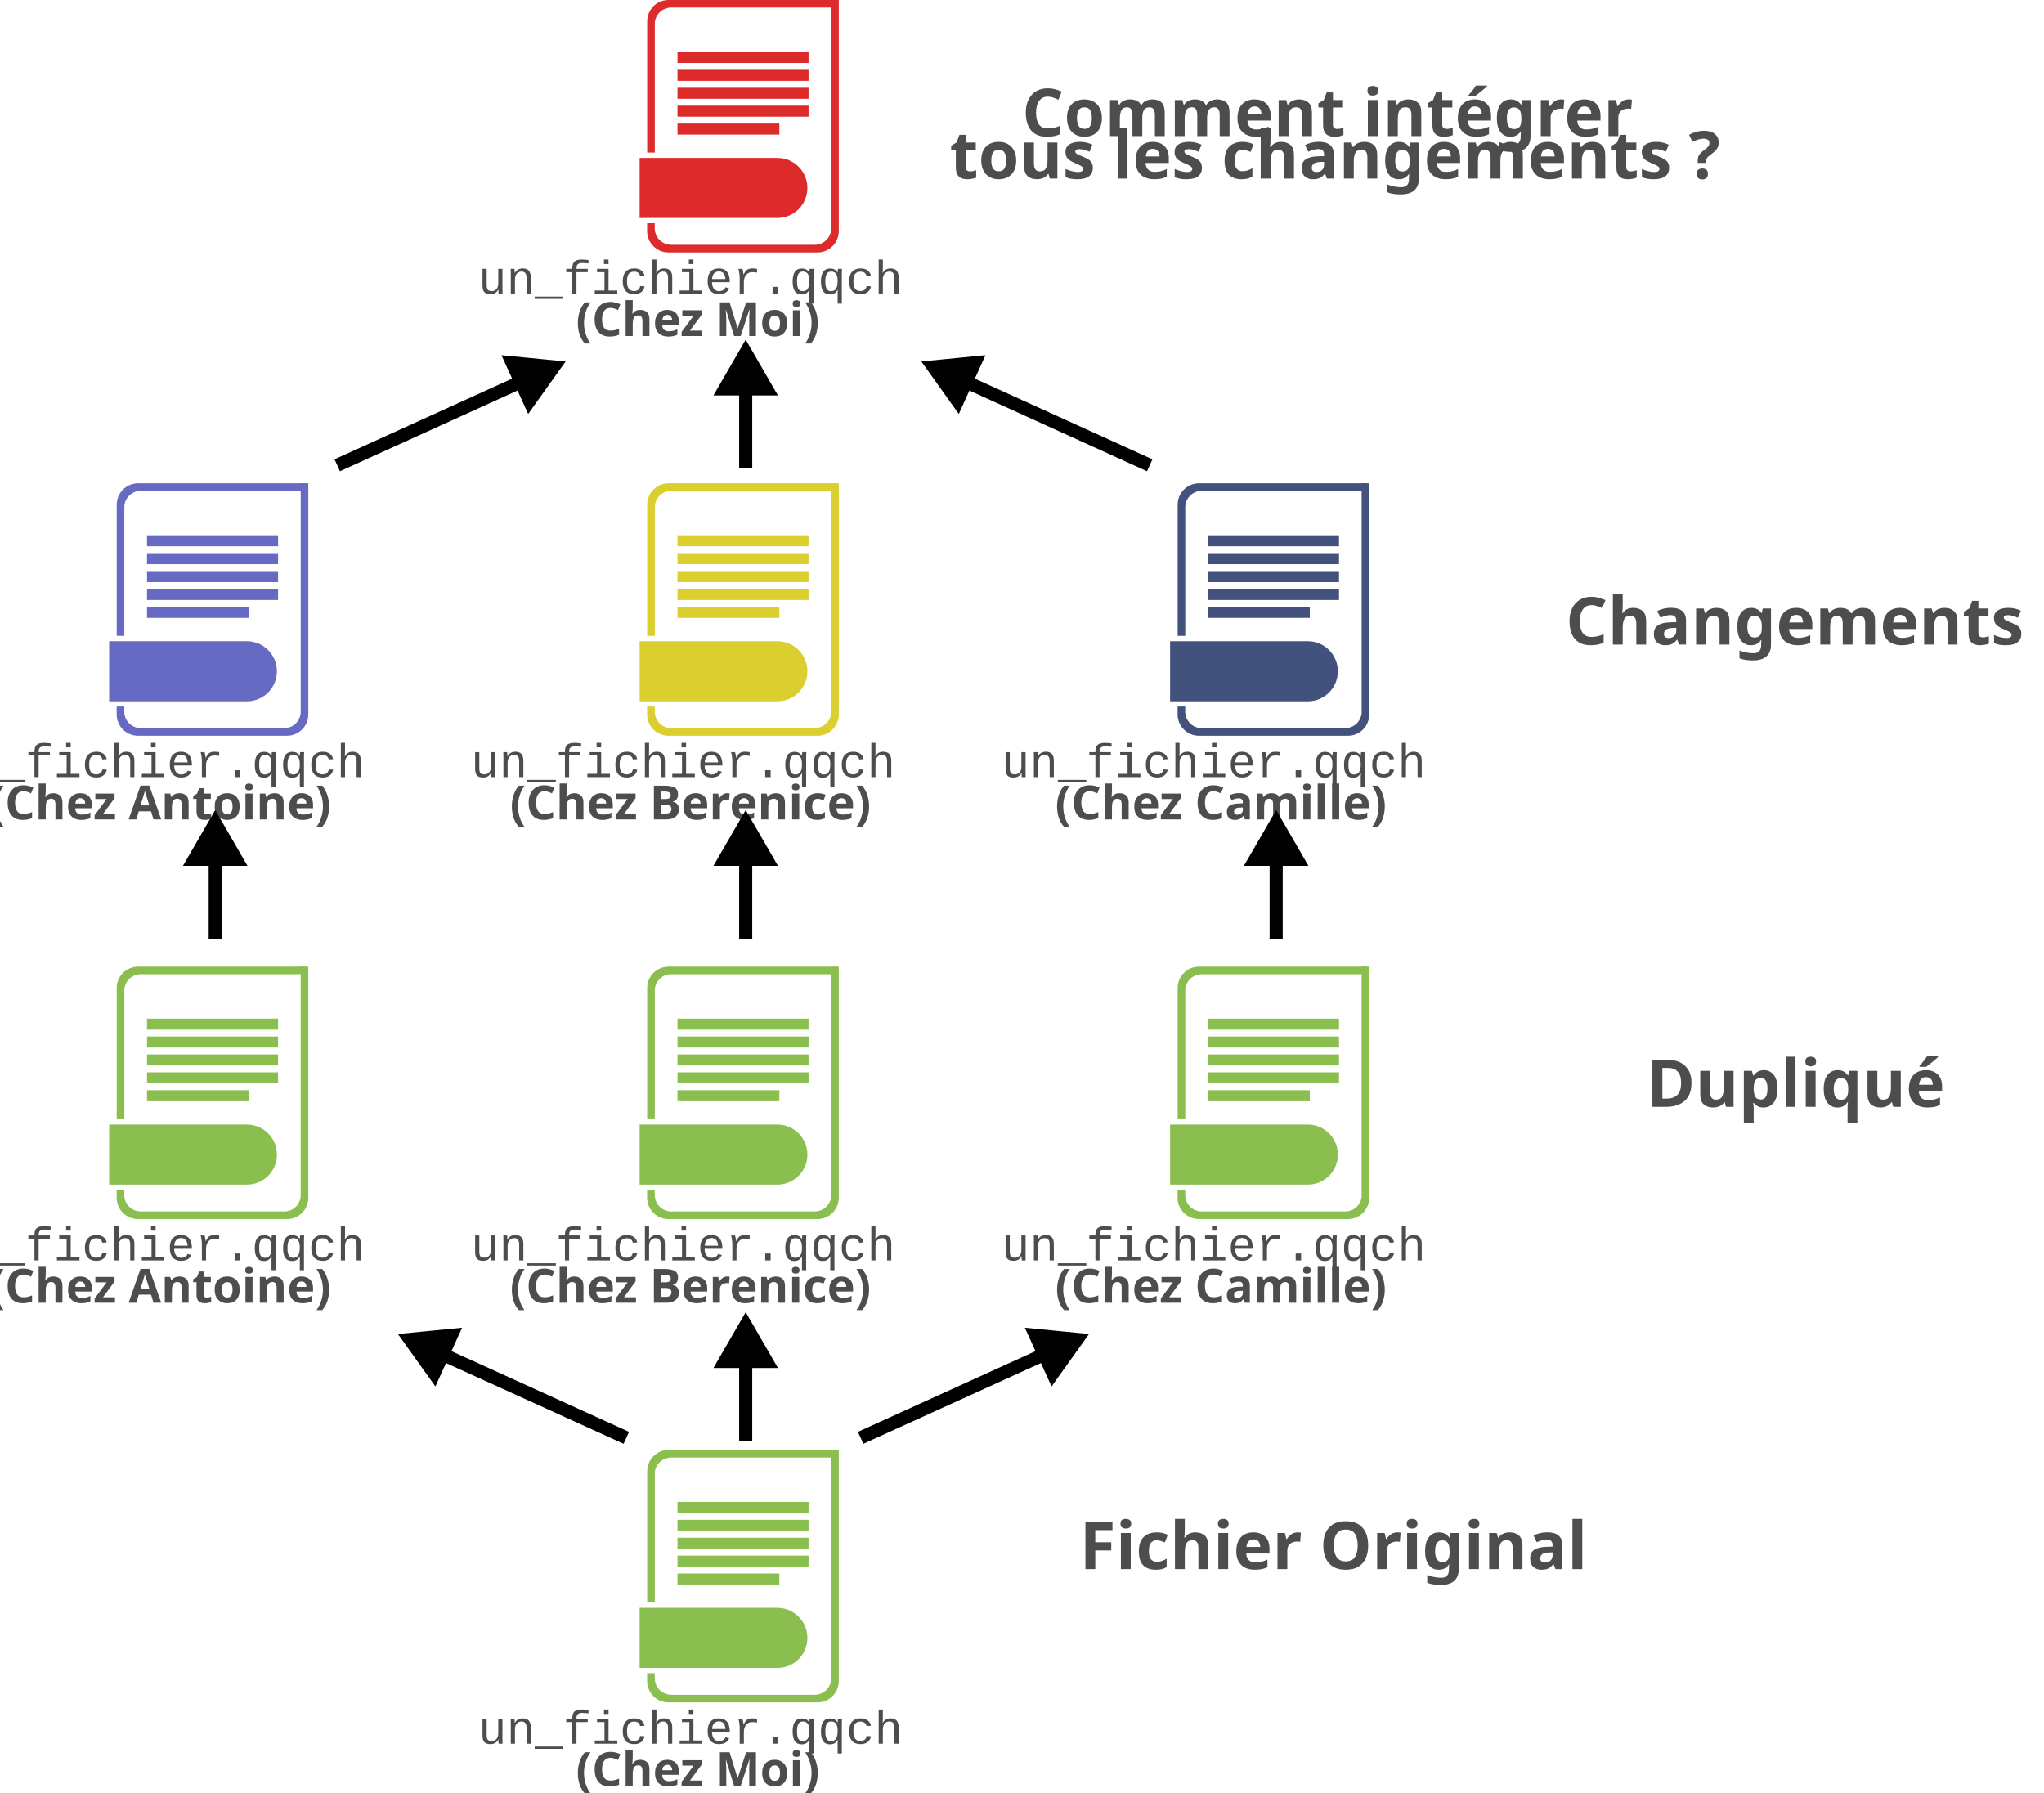
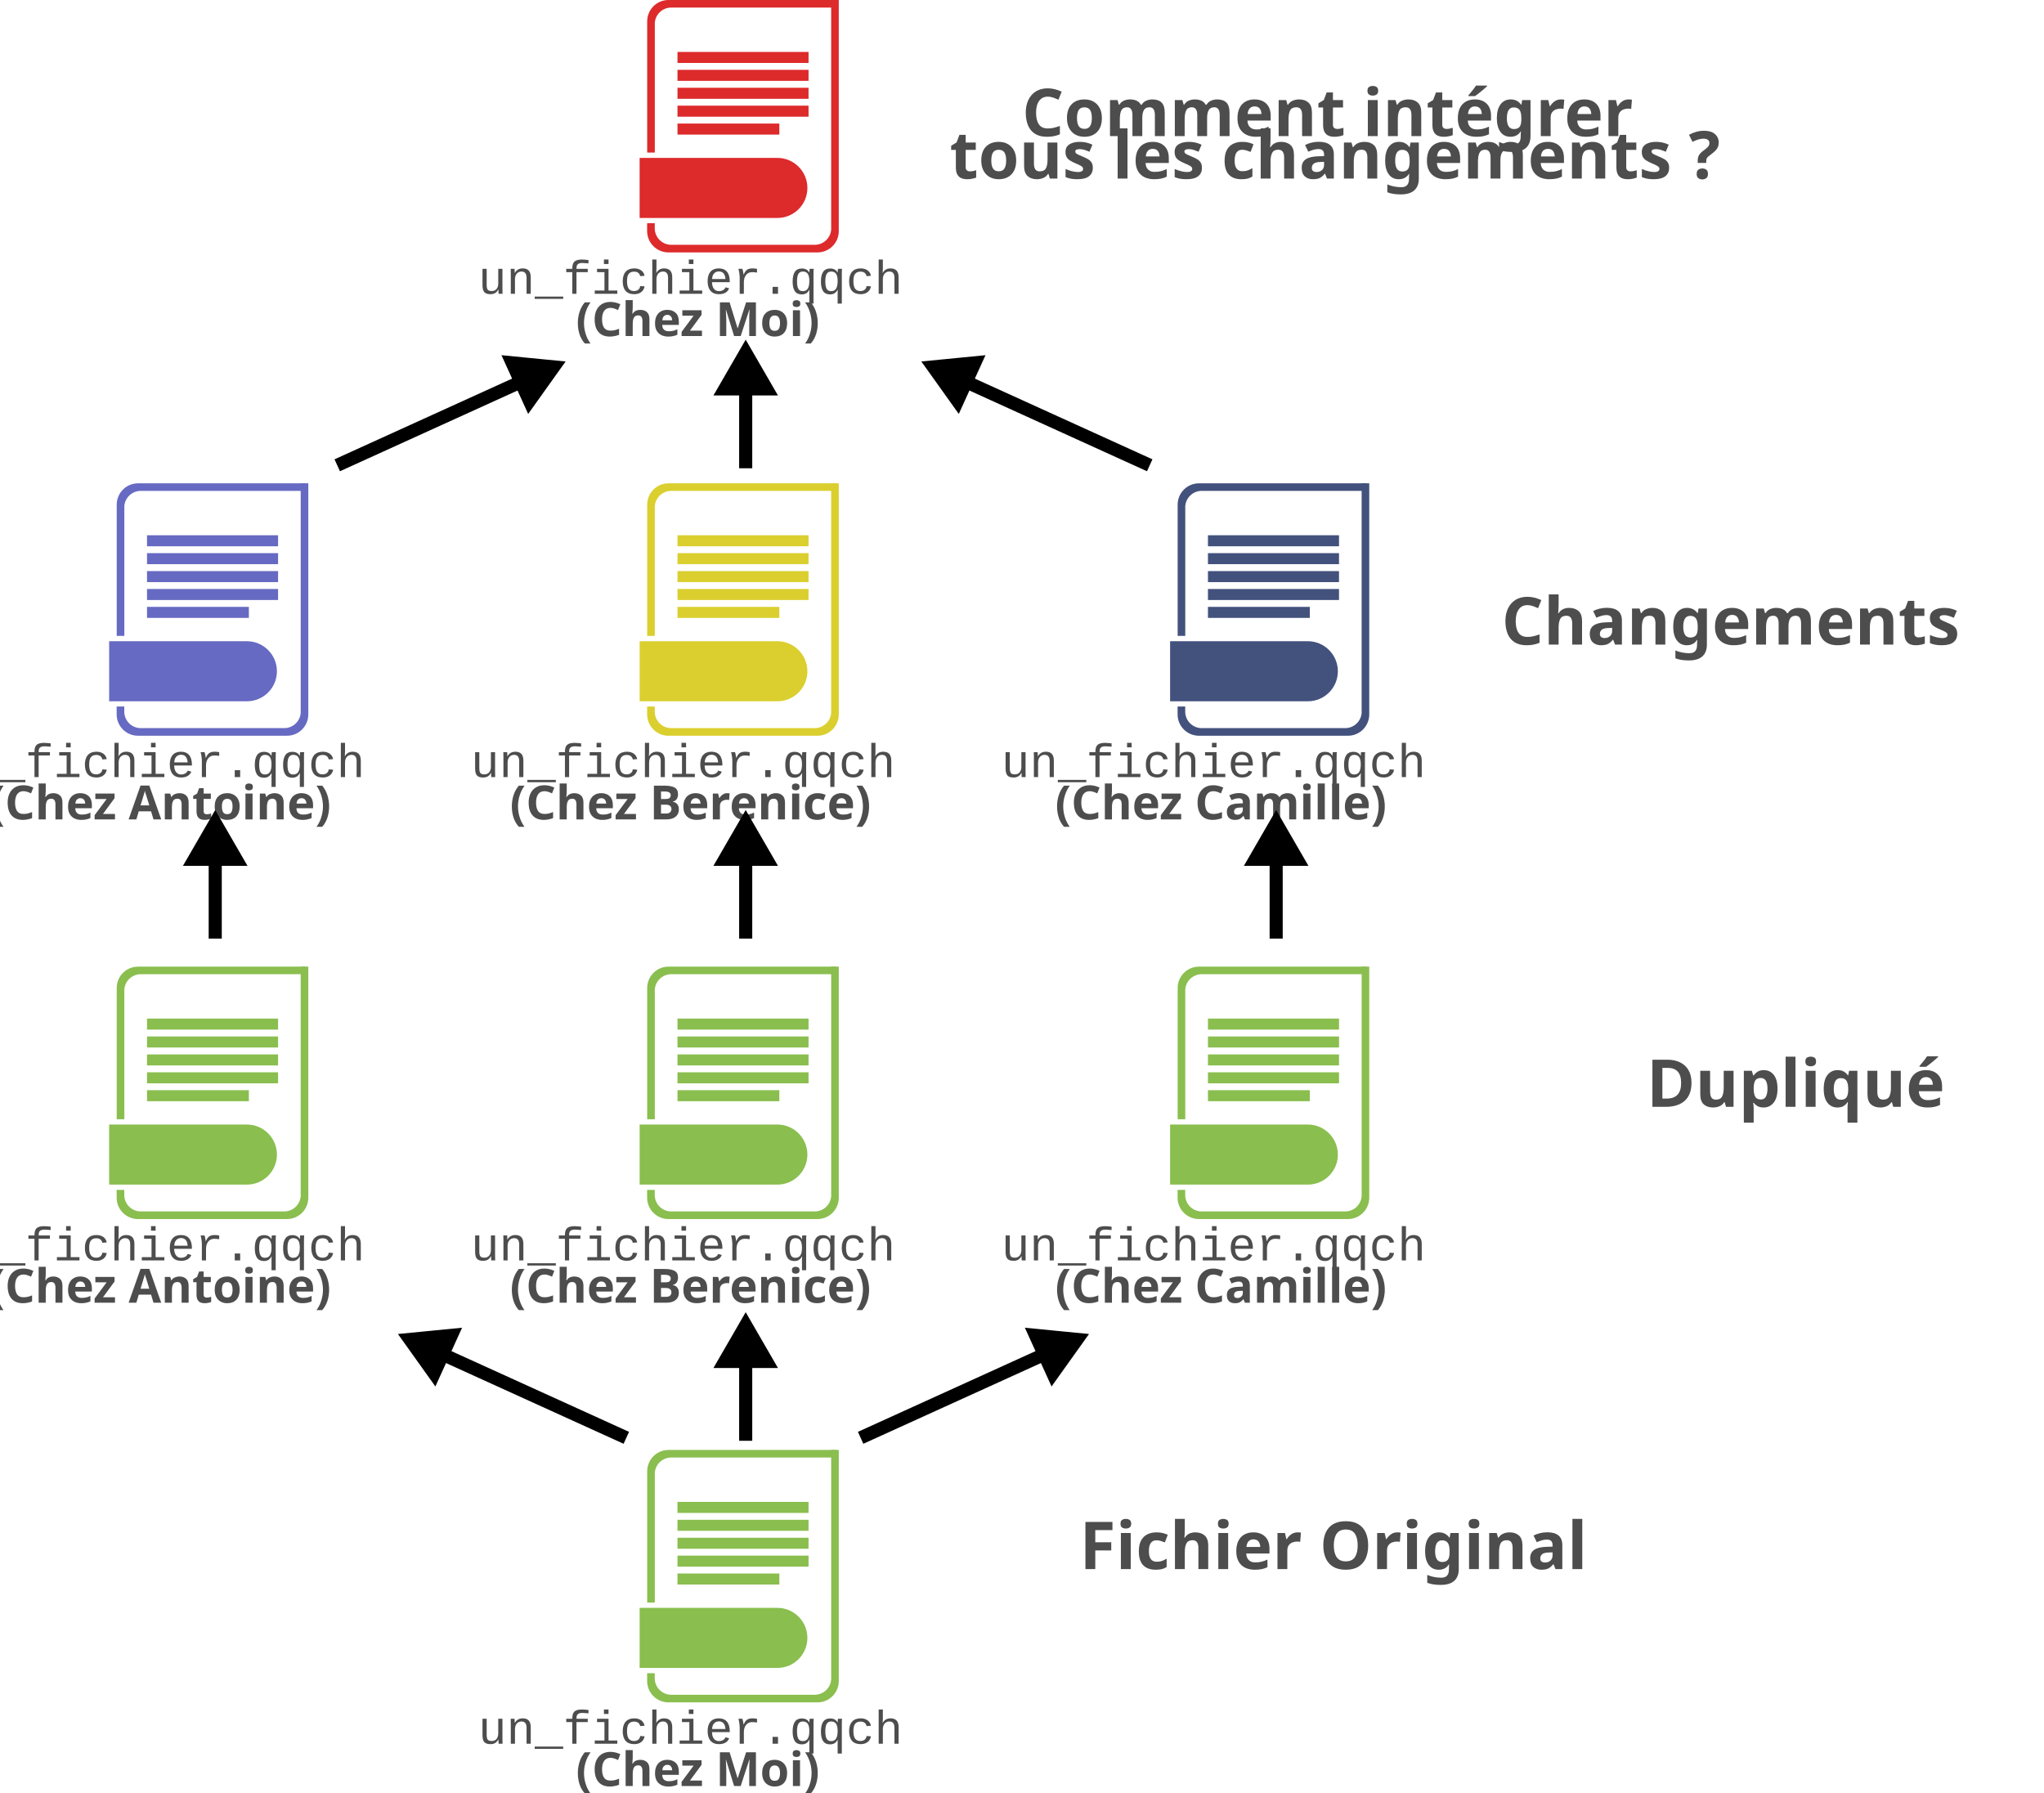
<svg xmlns="http://www.w3.org/2000/svg" width="233.995mm" height="205.213mm" viewBox="0 0 233.995 205.213" version="1.1" id="svg4846">
  <defs id="defs4840">
    <marker orient="auto" refY="0" refX="0" id="marker10873" style="overflow:visible">
      <path id="path10871" d="M 5.77,0 -2.88,5 V -5 Z" style="fill:#000000;fill-opacity:1;fill-rule:evenodd;stroke:#000000;stroke-width:1pt;stroke-opacity:1" transform="scale(0.4)" />
    </marker>
    <marker style="overflow:visible" id="marker10507" refX="0" refY="0" orient="auto">
      <path transform="scale(0.4)" style="fill:#000000;fill-opacity:1;fill-rule:evenodd;stroke:#000000;stroke-width:1pt;stroke-opacity:1" d="M 5.77,0 -2.88,5 V -5 Z" id="path10505" />
    </marker>
    <marker orient="auto" refY="0" refX="0" id="marker10117" style="overflow:visible">
      <path id="path10115" d="M 5.77,0 -2.88,5 V -5 Z" style="fill:#000000;fill-opacity:1;fill-rule:evenodd;stroke:#000000;stroke-width:1pt;stroke-opacity:1" transform="scale(0.4)" />
    </marker>
    <marker style="overflow:visible" id="marker9907" refX="0" refY="0" orient="auto">
      <path transform="scale(0.4)" style="fill:#000000;fill-opacity:1;fill-rule:evenodd;stroke:#000000;stroke-width:1pt;stroke-opacity:1" d="M 5.77,0 -2.88,5 V -5 Z" id="path9905" />
    </marker>
    <marker orient="auto" refY="0" refX="0" id="marker9723" style="overflow:visible">
      <path id="path9721" d="M 5.77,0 -2.88,5 V -5 Z" style="fill:#000000;fill-opacity:1;fill-rule:evenodd;stroke:#000000;stroke-width:1pt;stroke-opacity:1" transform="scale(0.4)" />
    </marker>
    <marker style="overflow:visible" id="marker9155" refX="0" refY="0" orient="auto">
      <path transform="scale(0.4)" style="fill:#000000;fill-opacity:1;fill-rule:evenodd;stroke:#000000;stroke-width:1pt;stroke-opacity:1" d="M 5.77,0 -2.88,5 V -5 Z" id="path9153" />
    </marker>
    <marker orient="auto" refY="0" refX="0" id="marker8797" style="overflow:visible">
      <path id="path8795" d="M 5.77,0 -2.88,5 V -5 Z" style="fill:#000000;fill-opacity:1;fill-rule:evenodd;stroke:#000000;stroke-width:1pt;stroke-opacity:1" transform="scale(0.4)" />
    </marker>
    <marker style="overflow:visible" id="marker7483" refX="0" refY="0" orient="auto">
      <path transform="scale(0.4)" style="fill:#000000;fill-opacity:1;fill-rule:evenodd;stroke:#000000;stroke-width:1pt;stroke-opacity:1" d="M 5.77,0 -2.88,5 V -5 Z" id="path7481" />
    </marker>
    <marker orient="auto" refY="0" refX="0" id="TriangleOutM" style="overflow:visible">
      <path id="path6460" d="M 5.77,0 -2.88,5 V -5 Z" style="fill:#000000;fill-opacity:1;fill-rule:evenodd;stroke:#000000;stroke-width:1pt;stroke-opacity:1" transform="scale(0.4)" />
    </marker>
    <marker orient="auto" refY="0" refX="0" id="marker7283" style="overflow:visible">
      <path id="path7281" style="fill:#000000;fill-opacity:1;fill-rule:evenodd;stroke:#000000;stroke-width:0.625;stroke-linejoin:round;stroke-opacity:1" d="M 8.719,4.034 -2.207,0.016 8.719,-4.002 c -1.745,2.372 -1.735,5.617 -6e-7,8.035 z" transform="matrix(-1.1,0,0,-1.1,-1.1,0)" />
    </marker>
    <marker orient="auto" refY="0" refX="0" id="TriangleOutL" style="overflow:visible">
      <path id="path6457" d="M 5.77,0 -2.88,5 V -5 Z" style="fill:#000000;fill-opacity:1;fill-rule:evenodd;stroke:#000000;stroke-width:1pt;stroke-opacity:1" transform="scale(0.8)" />
    </marker>
    <marker orient="auto" refY="0" refX="0" id="TriangleOutS" style="overflow:visible">
      <path id="path6463" d="M 5.77,0 -2.88,5 V -5 Z" style="fill:#000000;fill-opacity:1;fill-rule:evenodd;stroke:#000000;stroke-width:1pt;stroke-opacity:1" transform="scale(0.2)" />
    </marker>
    <marker orient="auto" refY="0" refX="0" id="Arrow2Lend" style="overflow:visible">
      <path id="path6336" style="fill:#000000;fill-opacity:1;fill-rule:evenodd;stroke:#000000;stroke-width:0.625;stroke-linejoin:round;stroke-opacity:1" d="M 8.719,4.034 -2.207,0.016 8.719,-4.002 c -1.745,2.372 -1.735,5.617 -6e-7,8.035 z" transform="matrix(-1.1,0,0,-1.1,-1.1,0)" />
    </marker>
    <marker orient="auto" refY="0" refX="0" id="Arrow1Lstart" style="overflow:visible">
      <path id="path6315" d="M 0,0 5,-5 -12.5,0 5,5 Z" style="fill:#000000;fill-opacity:1;fill-rule:evenodd;stroke:#000000;stroke-width:1pt;stroke-opacity:1" transform="matrix(0.8,0,0,0.8,10,0)" />
    </marker>
  </defs>
  <g id="layer1" transform="translate(-22.54602,-89.30901)">
    <g id="XMLID_1574_" transform="matrix(0.07601957,0,0,0.07601957,39.59417,244.8319)" style="stroke-width:3.48">
      <g id="g5836" transform="translate(0,85.20987)" style="stroke-width:3.48">
        <g style="stroke-width:4.005" transform="matrix(0.8690543,0,0,0.8690543,691.4261,-7.15075)" id="g5677">
          <rect y="158.6" x="120.3" width="227.1" id="XMLID_713_" height="19.1" style="fill:#8abe4f;stroke-width:4.005" />
          <rect y="189.6" x="120.3" width="227.1" id="XMLID_712_" height="19.1" style="fill:#8abe4f;stroke-width:4.005" />
          <rect y="220.7" x="120.3" width="227.1" id="XMLID_711_" height="19.1" style="fill:#8abe4f;stroke-width:4.005" />
          <rect y="251.7" x="120.3" width="227.1" id="XMLID_710_" height="19.1" style="fill:#8abe4f;stroke-width:4.005" />
          <rect y="282.7" x="120.3" width="176.5" id="XMLID_709_" height="19.1" style="fill:#8abe4f;stroke-width:4.005" />
          <path id="XMLID_705_" d="m 386.7,464.2 c 0,15.8 -12.8,28.6 -28.6,28.6 H 109.5 C 93.7,492.8 80.9,480 80.9,464.2 v -8.8 H 67.7 V 469 c 0,20.5 16.6,37 37,37 h 258.1 c 20.5,0 37,-16.6 37,-37 V 68.61 H 386.6 V 464.2 Z" style="fill:#8abe4f;stroke-width:4.005" />
          <path id="XMLID_704_" d="m 80.9,110.3 c 0,-15.8 12.8,-28.6 28.6,-28.6 h 282.433 c -1.4,-4.4 -0.3,-9.3 3,-12.7 l 0.4,-0.4 H 104.8 c -20.5,0 -37,16.6 -37,37 V 333 H 81 V 110.3 Z" style="fill:#8abe4f;stroke-width:4.005" />
          <path style="fill:#8abe4f;stroke-width:4.005" id="XMLID_1576_" d="m 345.4,394.3 v 0 c 0,-28.7 -23.3,-52.1 -52.1,-52.1 H 54.7 v 104.1 h 238.7 c 28.7,0 52,-23.3 52,-52 z" />
          <path id="XMLID_699_" d="M 198.7,371.1 H 185 v 22.3 h 13.7 c 3.9,0 6.8,-1 8.8,-3.1 2,-2.1 3,-4.7 3,-7.9 0,-3.2 -1,-5.9 -3,-8 -2,-2.2 -4.9,-3.3 -8.8,-3.3 z" style="fill:#8abe4f;stroke-width:4.005" />
        </g>
        <g transform="matrix(10.06416,0,0,10.06416,-137.4867,-2253.483)" id="text4517" style="font-style:normal;font-variant:normal;font-weight:normal;font-stretch:normal;font-size:4.233px;line-height:4.233px;font-family:Calibri;-inkscape-font-specification:Calibri;letter-spacing:0px;word-spacing:0px;fill:#4d4d4d;fill-opacity:1;stroke:none;stroke-width:0.346px;stroke-linecap:butt;stroke-linejoin:miter;stroke-opacity:1" aria-label="mon_fichier.qqch ">
          <text id="text5681" y="274.144" x="102.976" style="font-style:normal;font-variant:normal;font-weight:normal;font-stretch:normal;font-size:4.233px;line-height:4.233px;font-family:Caladea;-inkscape-font-specification:Caladea;letter-spacing:0px;word-spacing:0px;fill:#4d4d4d;fill-opacity:1;stroke:none;stroke-width:0.346px;stroke-linecap:butt;stroke-linejoin:miter;stroke-opacity:1" xml:space="preserve">
            <tspan style="fill:#4d4d4d;stroke-width:0.346px" y="277.437" x="102.976" id="tspan5679" />
          </text>
          <text id="text5685" y="273.082" x="101.845" style="font-style:normal;font-variant:normal;font-weight:normal;font-stretch:normal;font-size:4.233px;line-height:4.233px;font-family:Caladea;-inkscape-font-specification:Caladea;text-align:center;letter-spacing:0px;word-spacing:0px;text-anchor:middle;fill:#4d4d4d;fill-opacity:1;stroke:none;stroke-width:0.346px;stroke-linecap:butt;stroke-linejoin:miter;stroke-opacity:1" xml:space="preserve">
            <tspan id="tspan5816" style="font-style:normal;font-variant:normal;font-weight:normal;font-stretch:normal;font-size:7.056px;line-height:6.35px;font-family:'Liberation Mono';-inkscape-font-specification:'Liberation Mono';text-align:center;text-anchor:middle;fill:#4d4d4d;fill-opacity:1;stroke-width:0.346px" y="273.082" x="101.845">un_fichier.qqch</tspan>
            <tspan id="tspan5793" style="font-style:normal;font-variant:normal;font-weight:bold;font-stretch:normal;font-size:7.056px;line-height:6.35px;font-family:'Droid Serif';-inkscape-font-specification:'Droid Serif';text-align:center;text-anchor:middle;fill:#4d4d4d;fill-opacity:1;stroke-width:0.346px" y="279.412" x="101.845">(Chez Moi)</tspan>
          </text>
        </g>
      </g>
      <g id="g6248" transform="translate(0,102.9617)" style="stroke-width:3.48">
        <g transform="translate(798.8425,-745.5864)" id="g5870" style="stroke-width:3.48">
          <g style="stroke-width:4.005" transform="matrix(0.8690543,0,0,0.8690543,691.4261,-7.15075)" id="g5856">
            <rect y="158.6" x="120.3" width="227.1" id="rect5838" height="19.1" style="fill:#8abe4f;stroke-width:4.005" />
            <rect y="189.6" x="120.3" width="227.1" id="rect5840" height="19.1" style="fill:#8abe4f;stroke-width:4.005" />
            <rect y="220.7" x="120.3" width="227.1" id="rect5842" height="19.1" style="fill:#8abe4f;stroke-width:4.005" />
            <rect y="251.7" x="120.3" width="227.1" id="rect5844" height="19.1" style="fill:#8abe4f;stroke-width:4.005" />
            <rect y="282.7" x="120.3" width="176.5" id="rect5846" height="19.1" style="fill:#8abe4f;stroke-width:4.005" />
            <path id="path5848" d="m 386.7,464.2 c 0,15.8 -12.8,28.6 -28.6,28.6 H 109.5 C 93.7,492.8 80.9,480 80.9,464.2 v -8.8 H 67.7 V 469 c 0,20.5 16.6,37 37,37 h 258.1 c 20.5,0 37,-16.6 37,-37 V 68.61 H 386.6 V 464.2 Z" style="fill:#8abe4f;stroke-width:4.005" />
            <path id="path5850" d="m 80.9,110.3 c 0,-15.8 12.8,-28.6 28.6,-28.6 h 282.433 c -1.4,-4.4 -0.3,-9.3 3,-12.7 l 0.4,-0.4 H 104.8 c -20.5,0 -37,16.6 -37,37 V 333 H 81 V 110.3 Z" style="fill:#8abe4f;stroke-width:4.005" />
            <path style="fill:#8abe4f;stroke-width:4.005" id="path5852" d="m 345.4,394.3 v 0 c 0,-28.7 -23.3,-52.1 -52.1,-52.1 H 54.7 v 104.1 h 238.7 c 28.7,0 52,-23.3 52,-52 z" />
            <path id="path5854" d="M 198.7,371.1 H 185 v 22.3 h 13.7 c 3.9,0 6.8,-1 8.8,-3.1 2,-2.1 3,-4.7 3,-7.9 0,-3.2 -1,-5.9 -3,-8 -2,-2.2 -4.9,-3.3 -8.8,-3.3 z" style="fill:#8abe4f;stroke-width:4.005" />
          </g>
          <g transform="matrix(10.06416,0,0,10.06416,-137.4867,-2253.483)" id="g5868" style="font-style:normal;font-variant:normal;font-weight:normal;font-stretch:normal;font-size:4.233px;line-height:4.233px;font-family:Calibri;-inkscape-font-specification:Calibri;letter-spacing:0px;word-spacing:0px;fill:#4d4d4d;fill-opacity:1;stroke:none;stroke-width:0.346px;stroke-linecap:butt;stroke-linejoin:miter;stroke-opacity:1" aria-label="mon_fichier.qqch ">
            <text id="text5860" y="274.144" x="102.976" style="font-style:normal;font-variant:normal;font-weight:normal;font-stretch:normal;font-size:4.233px;line-height:4.233px;font-family:Caladea;-inkscape-font-specification:Caladea;letter-spacing:0px;word-spacing:0px;fill:#4d4d4d;fill-opacity:1;stroke:none;stroke-width:0.346px;stroke-linecap:butt;stroke-linejoin:miter;stroke-opacity:1" xml:space="preserve">
              <tspan style="fill:#4d4d4d;stroke-width:0.346px" y="277.437" x="102.976" id="tspan5858" />
            </text>
            <text id="text5866" y="273.082" x="101.845" style="font-style:normal;font-variant:normal;font-weight:normal;font-stretch:normal;font-size:4.233px;line-height:4.233px;font-family:Caladea;-inkscape-font-specification:Caladea;text-align:center;letter-spacing:0px;word-spacing:0px;text-anchor:middle;fill:#4d4d4d;fill-opacity:1;stroke:none;stroke-width:0.346px;stroke-linecap:butt;stroke-linejoin:miter;stroke-opacity:1" xml:space="preserve">
              <tspan id="tspan5862" style="font-style:normal;font-variant:normal;font-weight:normal;font-stretch:normal;font-size:7.056px;line-height:6.35px;font-family:'Liberation Mono';-inkscape-font-specification:'Liberation Mono';text-align:center;text-anchor:middle;fill:#4d4d4d;fill-opacity:1;stroke-width:0.346px" y="273.082" x="101.845">un_fichier.qqch</tspan>
              <tspan id="tspan5864" style="font-style:normal;font-variant:normal;font-weight:bold;font-stretch:normal;font-size:7.056px;line-height:6.35px;font-family:'Droid Serif';-inkscape-font-specification:'Droid Serif';text-align:center;text-anchor:middle;fill:#4d4d4d;fill-opacity:1;stroke-width:0.346px" y="279.412" x="101.845">(Chez Camille)</tspan>
            </text>
          </g>
        </g>
        <g id="g5904" transform="translate(1.5788907e-6,-745.5864)" style="stroke-width:3.48">
          <g id="g5890" transform="matrix(0.8690543,0,0,0.8690543,691.4261,-7.15075)" style="stroke-width:4.005">
            <rect style="fill:#8abe4f;stroke-width:4.005" height="19.1" id="rect5872" width="227.1" x="120.3" y="158.6" />
            <rect style="fill:#8abe4f;stroke-width:4.005" height="19.1" id="rect5874" width="227.1" x="120.3" y="189.6" />
            <rect style="fill:#8abe4f;stroke-width:4.005" height="19.1" id="rect5876" width="227.1" x="120.3" y="220.7" />
            <rect style="fill:#8abe4f;stroke-width:4.005" height="19.1" id="rect5878" width="227.1" x="120.3" y="251.7" />
            <rect style="fill:#8abe4f;stroke-width:4.005" height="19.1" id="rect5880" width="176.5" x="120.3" y="282.7" />
            <path style="fill:#8abe4f;stroke-width:4.005" d="m 386.7,464.2 c 0,15.8 -12.8,28.6 -28.6,28.6 H 109.5 C 93.7,492.8 80.9,480 80.9,464.2 v -8.8 H 67.7 V 469 c 0,20.5 16.6,37 37,37 h 258.1 c 20.5,0 37,-16.6 37,-37 V 68.61 H 386.6 V 464.2 Z" id="path5882" />
            <path style="fill:#8abe4f;stroke-width:4.005" d="m 80.9,110.3 c 0,-15.8 12.8,-28.6 28.6,-28.6 h 282.433 c -1.4,-4.4 -0.3,-9.3 3,-12.7 l 0.4,-0.4 H 104.8 c -20.5,0 -37,16.6 -37,37 V 333 H 81 V 110.3 Z" id="path5884" />
            <path d="m 345.4,394.3 v 0 c 0,-28.7 -23.3,-52.1 -52.1,-52.1 H 54.7 v 104.1 h 238.7 c 28.7,0 52,-23.3 52,-52 z" id="path5886" style="fill:#8abe4f;stroke-width:4.005" />
            <path style="fill:#8abe4f;stroke-width:4.005" d="M 198.7,371.1 H 185 v 22.3 h 13.7 c 3.9,0 6.8,-1 8.8,-3.1 2,-2.1 3,-4.7 3,-7.9 0,-3.2 -1,-5.9 -3,-8 -2,-2.2 -4.9,-3.3 -8.8,-3.3 z" id="path5888" />
          </g>
          <g aria-label="mon_fichier.qqch " style="font-style:normal;font-variant:normal;font-weight:normal;font-stretch:normal;font-size:4.233px;line-height:4.233px;font-family:Calibri;-inkscape-font-specification:Calibri;letter-spacing:0px;word-spacing:0px;fill:#4d4d4d;fill-opacity:1;stroke:none;stroke-width:0.346px;stroke-linecap:butt;stroke-linejoin:miter;stroke-opacity:1" id="g5902" transform="matrix(10.06416,0,0,10.06416,-137.4867,-2253.483)">
            <text xml:space="preserve" style="font-style:normal;font-variant:normal;font-weight:normal;font-stretch:normal;font-size:4.233px;line-height:4.233px;font-family:Caladea;-inkscape-font-specification:Caladea;letter-spacing:0px;word-spacing:0px;fill:#4d4d4d;fill-opacity:1;stroke:none;stroke-width:0.346px;stroke-linecap:butt;stroke-linejoin:miter;stroke-opacity:1" x="102.976" y="274.144" id="text5894">
              <tspan id="tspan5892" x="102.976" y="277.437" style="fill:#4d4d4d;stroke-width:0.346px" />
            </text>
            <text xml:space="preserve" style="font-style:normal;font-variant:normal;font-weight:normal;font-stretch:normal;font-size:4.233px;line-height:4.233px;font-family:Caladea;-inkscape-font-specification:Caladea;text-align:center;letter-spacing:0px;word-spacing:0px;text-anchor:middle;fill:#4d4d4d;fill-opacity:1;stroke:none;stroke-width:0.346px;stroke-linecap:butt;stroke-linejoin:miter;stroke-opacity:1" x="101.845" y="273.082" id="text5900">
              <tspan x="101.845" y="273.082" style="font-style:normal;font-variant:normal;font-weight:normal;font-stretch:normal;font-size:7.056px;line-height:6.35px;font-family:'Liberation Mono';-inkscape-font-specification:'Liberation Mono';text-align:center;text-anchor:middle;fill:#4d4d4d;fill-opacity:1;stroke-width:0.346px" id="tspan5896">un_fichier.qqch</tspan>
              <tspan x="101.845" y="279.412" style="font-style:normal;font-variant:normal;font-weight:bold;font-stretch:normal;font-size:7.056px;line-height:6.35px;font-family:'Droid Serif';-inkscape-font-specification:'Droid Serif';text-align:center;text-anchor:middle;fill:#4d4d4d;fill-opacity:1;stroke-width:0.346px" id="tspan5898">(Chez Berenice)</tspan>
            </text>
          </g>
        </g>
        <g transform="translate(-798.8425,-745.5864)" id="g5938" style="stroke-width:3.48">
          <g style="stroke-width:4.005" transform="matrix(0.8690543,0,0,0.8690543,691.4261,-7.15075)" id="g5924">
            <rect y="158.6" x="120.3" width="227.1" id="rect5906" height="19.1" style="fill:#8abe4f;stroke-width:4.005" />
            <rect y="189.6" x="120.3" width="227.1" id="rect5908" height="19.1" style="fill:#8abe4f;stroke-width:4.005" />
            <rect y="220.7" x="120.3" width="227.1" id="rect5910" height="19.1" style="fill:#8abe4f;stroke-width:4.005" />
            <rect y="251.7" x="120.3" width="227.1" id="rect5912" height="19.1" style="fill:#8abe4f;stroke-width:4.005" />
            <rect y="282.7" x="120.3" width="176.5" id="rect5914" height="19.1" style="fill:#8abe4f;stroke-width:4.005" />
            <path id="path5916" d="m 386.7,464.2 c 0,15.8 -12.8,28.6 -28.6,28.6 H 109.5 C 93.7,492.8 80.9,480 80.9,464.2 v -8.8 H 67.7 V 469 c 0,20.5 16.6,37 37,37 h 258.1 c 20.5,0 37,-16.6 37,-37 V 68.61 H 386.6 V 464.2 Z" style="fill:#8abe4f;stroke-width:4.005" />
            <path id="path5918" d="m 80.9,110.3 c 0,-15.8 12.8,-28.6 28.6,-28.6 h 282.433 c -1.4,-4.4 -0.3,-9.3 3,-12.7 l 0.4,-0.4 H 104.8 c -20.5,0 -37,16.6 -37,37 V 333 H 81 V 110.3 Z" style="fill:#8abe4f;stroke-width:4.005" />
            <path style="fill:#8abe4f;stroke-width:4.005" id="path5920" d="m 345.4,394.3 v 0 c 0,-28.7 -23.3,-52.1 -52.1,-52.1 H 54.7 v 104.1 h 238.7 c 28.7,0 52,-23.3 52,-52 z" />
            <path id="path5922" d="M 198.7,371.1 H 185 v 22.3 h 13.7 c 3.9,0 6.8,-1 8.8,-3.1 2,-2.1 3,-4.7 3,-7.9 0,-3.2 -1,-5.9 -3,-8 -2,-2.2 -4.9,-3.3 -8.8,-3.3 z" style="fill:#8abe4f;stroke-width:4.005" />
          </g>
          <g transform="matrix(10.06416,0,0,10.06416,-137.4867,-2253.483)" id="g5936" style="font-style:normal;font-variant:normal;font-weight:normal;font-stretch:normal;font-size:4.233px;line-height:4.233px;font-family:Calibri;-inkscape-font-specification:Calibri;letter-spacing:0px;word-spacing:0px;fill:#4d4d4d;fill-opacity:1;stroke:none;stroke-width:0.346px;stroke-linecap:butt;stroke-linejoin:miter;stroke-opacity:1" aria-label="mon_fichier.qqch ">
            <text id="text5928" y="274.144" x="102.976" style="font-style:normal;font-variant:normal;font-weight:normal;font-stretch:normal;font-size:4.233px;line-height:4.233px;font-family:Caladea;-inkscape-font-specification:Caladea;letter-spacing:0px;word-spacing:0px;fill:#4d4d4d;fill-opacity:1;stroke:none;stroke-width:0.346px;stroke-linecap:butt;stroke-linejoin:miter;stroke-opacity:1" xml:space="preserve">
              <tspan style="fill:#4d4d4d;stroke-width:0.346px" y="277.437" x="102.976" id="tspan5926" />
            </text>
            <text id="text5934" y="273.082" x="101.845" style="font-style:normal;font-variant:normal;font-weight:normal;font-stretch:normal;font-size:4.233px;line-height:4.233px;font-family:Caladea;-inkscape-font-specification:Caladea;text-align:center;letter-spacing:0px;word-spacing:0px;text-anchor:middle;fill:#4d4d4d;fill-opacity:1;stroke:none;stroke-width:0.346px;stroke-linecap:butt;stroke-linejoin:miter;stroke-opacity:1" xml:space="preserve">
              <tspan id="tspan5930" style="font-style:normal;font-variant:normal;font-weight:normal;font-stretch:normal;font-size:7.056px;line-height:6.35px;font-family:'Liberation Mono';-inkscape-font-specification:'Liberation Mono';text-align:center;text-anchor:middle;fill:#4d4d4d;fill-opacity:1;stroke-width:0.346px" y="273.082" x="101.845">un_fichier.qqch</tspan>
              <tspan id="tspan5932" style="font-style:normal;font-variant:normal;font-weight:bold;font-stretch:normal;font-size:7.056px;line-height:6.35px;font-family:'Droid Serif';-inkscape-font-specification:'Droid Serif';text-align:center;text-anchor:middle;fill:#4d4d4d;fill-opacity:1;stroke-width:0.346px" y="279.412" x="101.845">(Chez Antoine)</tspan>
            </text>
          </g>
        </g>
      </g>
      <g id="g6093" transform="translate(0,216.5752)" style="stroke-width:3.48">
        <g id="g5972" transform="translate(798.8425,-1587.034)" style="stroke-width:3.48">
          <g id="g5958" transform="matrix(0.8690543,0,0,0.8690543,691.4261,-7.15075)" style="fill:#43517d;stroke-width:4.005">
            <rect style="fill:#43517d;stroke-width:4.005" height="19.1" id="rect5940" width="227.1" x="120.3" y="158.6" />
            <rect style="fill:#43517d;stroke-width:4.005" height="19.1" id="rect5942" width="227.1" x="120.3" y="189.6" />
            <rect style="fill:#43517d;stroke-width:4.005" height="19.1" id="rect5944" width="227.1" x="120.3" y="220.7" />
            <rect style="fill:#43517d;stroke-width:4.005" height="19.1" id="rect5946" width="227.1" x="120.3" y="251.7" />
            <rect style="fill:#43517d;stroke-width:4.005" height="19.1" id="rect5948" width="176.5" x="120.3" y="282.7" />
            <path style="fill:#43517d;stroke-width:4.005" d="m 386.7,464.2 c 0,15.8 -12.8,28.6 -28.6,28.6 H 109.5 C 93.7,492.8 80.9,480 80.9,464.2 v -8.8 H 67.7 V 469 c 0,20.5 16.6,37 37,37 h 258.1 c 20.5,0 37,-16.6 37,-37 V 68.61 H 386.6 V 464.2 Z" id="path5950" />
            <path style="fill:#43517d;stroke-width:4.005" d="m 80.9,110.3 c 0,-15.8 12.8,-28.6 28.6,-28.6 h 282.433 c -1.4,-4.4 -0.3,-9.3 3,-12.7 l 0.4,-0.4 H 104.8 c -20.5,0 -37,16.6 -37,37 V 333 H 81 V 110.3 Z" id="path5952" />
            <path d="m 345.4,394.3 v 0 c 0,-28.7 -23.3,-52.1 -52.1,-52.1 H 54.7 v 104.1 h 238.7 c 28.7,0 52,-23.3 52,-52 z" id="path5954" style="fill:#43517d;stroke-width:4.005" />
            <path style="fill:#43517d;stroke-width:4.005" d="M 198.7,371.1 H 185 v 22.3 h 13.7 c 3.9,0 6.8,-1 8.8,-3.1 2,-2.1 3,-4.7 3,-7.9 0,-3.2 -1,-5.9 -3,-8 -2,-2.2 -4.9,-3.3 -8.8,-3.3 z" id="path5956" />
          </g>
          <g aria-label="mon_fichier.qqch " style="font-style:normal;font-variant:normal;font-weight:normal;font-stretch:normal;font-size:4.233px;line-height:4.233px;font-family:Calibri;-inkscape-font-specification:Calibri;letter-spacing:0px;word-spacing:0px;fill:#4d4d4d;fill-opacity:1;stroke:none;stroke-width:0.346px;stroke-linecap:butt;stroke-linejoin:miter;stroke-opacity:1" id="g5970" transform="matrix(10.06416,0,0,10.06416,-137.4867,-2253.483)">
            <text xml:space="preserve" style="font-style:normal;font-variant:normal;font-weight:normal;font-stretch:normal;font-size:4.233px;line-height:4.233px;font-family:Caladea;-inkscape-font-specification:Caladea;letter-spacing:0px;word-spacing:0px;fill:#4d4d4d;fill-opacity:1;stroke:none;stroke-width:0.346px;stroke-linecap:butt;stroke-linejoin:miter;stroke-opacity:1" x="102.976" y="274.144" id="text5962">
              <tspan id="tspan5960" x="102.976" y="277.437" style="fill:#4d4d4d;stroke-width:0.346px" />
            </text>
            <text xml:space="preserve" style="font-style:normal;font-variant:normal;font-weight:normal;font-stretch:normal;font-size:4.233px;line-height:4.233px;font-family:Caladea;-inkscape-font-specification:Caladea;text-align:center;letter-spacing:0px;word-spacing:0px;text-anchor:middle;fill:#4d4d4d;fill-opacity:1;stroke:none;stroke-width:0.346px;stroke-linecap:butt;stroke-linejoin:miter;stroke-opacity:1" x="101.845" y="273.082" id="text5968">
              <tspan x="101.845" y="273.082" style="font-style:normal;font-variant:normal;font-weight:normal;font-stretch:normal;font-size:7.056px;line-height:6.35px;font-family:'Liberation Mono';-inkscape-font-specification:'Liberation Mono';text-align:center;text-anchor:middle;fill:#4d4d4d;fill-opacity:1;stroke-width:0.346px" id="tspan5964">un_fichier.qqch</tspan>
              <tspan x="101.845" y="279.412" style="font-style:normal;font-variant:normal;font-weight:bold;font-stretch:normal;font-size:7.056px;line-height:6.35px;font-family:'Droid Serif';-inkscape-font-specification:'Droid Serif';text-align:center;text-anchor:middle;fill:#4d4d4d;fill-opacity:1;stroke-width:0.346px" id="tspan5966">(Chez Camille)</tspan>
            </text>
          </g>
        </g>
        <g transform="translate(1.5788907e-6,-1587.034)" id="g6006" style="stroke-width:3.48">
          <g style="fill:#dacf2f;stroke-width:4.005" transform="matrix(0.8690543,0,0,0.8690543,691.4261,-7.15075)" id="g5992">
            <rect y="158.6" x="120.3" width="227.1" id="rect5974" height="19.1" style="fill:#dacf2f;stroke-width:4.005" />
            <rect y="189.6" x="120.3" width="227.1" id="rect5976" height="19.1" style="fill:#dacf2f;stroke-width:4.005" />
            <rect y="220.7" x="120.3" width="227.1" id="rect5978" height="19.1" style="fill:#dacf2f;stroke-width:4.005" />
            <rect y="251.7" x="120.3" width="227.1" id="rect5980" height="19.1" style="fill:#dacf2f;stroke-width:4.005" />
            <rect y="282.7" x="120.3" width="176.5" id="rect5982" height="19.1" style="fill:#dacf2f;stroke-width:4.005" />
            <path id="path5984" d="m 386.7,464.2 c 0,15.8 -12.8,28.6 -28.6,28.6 H 109.5 C 93.7,492.8 80.9,480 80.9,464.2 v -8.8 H 67.7 V 469 c 0,20.5 16.6,37 37,37 h 258.1 c 20.5,0 37,-16.6 37,-37 V 68.61 H 386.6 V 464.2 Z" style="fill:#dacf2f;stroke-width:4.005" />
            <path id="path5986" d="m 80.9,110.3 c 0,-15.8 12.8,-28.6 28.6,-28.6 h 282.433 c -1.4,-4.4 -0.3,-9.3 3,-12.7 l 0.4,-0.4 H 104.8 c -20.5,0 -37,16.6 -37,37 V 333 H 81 V 110.3 Z" style="fill:#dacf2f;stroke-width:4.005" />
            <path style="fill:#dacf2f;stroke-width:4.005" id="path5988" d="m 345.4,394.3 v 0 c 0,-28.7 -23.3,-52.1 -52.1,-52.1 H 54.7 v 104.1 h 238.7 c 28.7,0 52,-23.3 52,-52 z" />
            <path id="path5990" d="M 198.7,371.1 H 185 v 22.3 h 13.7 c 3.9,0 6.8,-1 8.8,-3.1 2,-2.1 3,-4.7 3,-7.9 0,-3.2 -1,-5.9 -3,-8 -2,-2.2 -4.9,-3.3 -8.8,-3.3 z" style="fill:#dacf2f;stroke-width:4.005" />
          </g>
          <g transform="matrix(10.06416,0,0,10.06416,-137.4867,-2253.483)" id="g6004" style="font-style:normal;font-variant:normal;font-weight:normal;font-stretch:normal;font-size:4.233px;line-height:4.233px;font-family:Calibri;-inkscape-font-specification:Calibri;letter-spacing:0px;word-spacing:0px;fill:#4d4d4d;fill-opacity:1;stroke:none;stroke-width:0.346px;stroke-linecap:butt;stroke-linejoin:miter;stroke-opacity:1" aria-label="mon_fichier.qqch ">
            <text id="text5996" y="274.144" x="102.976" style="font-style:normal;font-variant:normal;font-weight:normal;font-stretch:normal;font-size:4.233px;line-height:4.233px;font-family:Caladea;-inkscape-font-specification:Caladea;letter-spacing:0px;word-spacing:0px;fill:#4d4d4d;fill-opacity:1;stroke:none;stroke-width:0.346px;stroke-linecap:butt;stroke-linejoin:miter;stroke-opacity:1" xml:space="preserve">
              <tspan style="fill:#4d4d4d;stroke-width:0.346px" y="277.437" x="102.976" id="tspan5994" />
            </text>
            <text id="text6002" y="273.082" x="101.845" style="font-style:normal;font-variant:normal;font-weight:normal;font-stretch:normal;font-size:4.233px;line-height:4.233px;font-family:Caladea;-inkscape-font-specification:Caladea;text-align:center;letter-spacing:0px;word-spacing:0px;text-anchor:middle;fill:#4d4d4d;fill-opacity:1;stroke:none;stroke-width:0.346px;stroke-linecap:butt;stroke-linejoin:miter;stroke-opacity:1" xml:space="preserve">
              <tspan id="tspan5998" style="font-style:normal;font-variant:normal;font-weight:normal;font-stretch:normal;font-size:7.056px;line-height:6.35px;font-family:'Liberation Mono';-inkscape-font-specification:'Liberation Mono';text-align:center;text-anchor:middle;fill:#4d4d4d;fill-opacity:1;stroke-width:0.346px" y="273.082" x="101.845">un_fichier.qqch</tspan>
              <tspan id="tspan6000" style="font-style:normal;font-variant:normal;font-weight:bold;font-stretch:normal;font-size:7.056px;line-height:6.35px;font-family:'Droid Serif';-inkscape-font-specification:'Droid Serif';text-align:center;text-anchor:middle;fill:#4d4d4d;fill-opacity:1;stroke-width:0.346px" y="279.412" x="101.845">(Chez Berenice)</tspan>
            </text>
          </g>
        </g>
        <g id="g6040" transform="translate(-798.8425,-1587.034)" style="stroke-width:3.48">
          <g id="g6026" transform="matrix(0.8690543,0,0,0.8690543,691.4261,-7.15075)" style="fill:#666ac2;stroke-width:4.005">
            <rect style="fill:#666ac2;stroke-width:4.005" height="19.1" id="rect6008" width="227.1" x="120.3" y="158.6" />
            <rect style="fill:#666ac2;stroke-width:4.005" height="19.1" id="rect6010" width="227.1" x="120.3" y="189.6" />
            <rect style="fill:#666ac2;stroke-width:4.005" height="19.1" id="rect6012" width="227.1" x="120.3" y="220.7" />
            <rect style="fill:#666ac2;stroke-width:4.005" height="19.1" id="rect6014" width="227.1" x="120.3" y="251.7" />
            <rect style="fill:#666ac2;stroke-width:4.005" height="19.1" id="rect6016" width="176.5" x="120.3" y="282.7" />
            <path style="fill:#666ac2;stroke-width:4.005" d="m 386.7,464.2 c 0,15.8 -12.8,28.6 -28.6,28.6 H 109.5 C 93.7,492.8 80.9,480 80.9,464.2 v -8.8 H 67.7 V 469 c 0,20.5 16.6,37 37,37 h 258.1 c 20.5,0 37,-16.6 37,-37 V 68.61 H 386.6 V 464.2 Z" id="path6018" />
            <path style="fill:#666ac2;stroke-width:4.005" d="m 80.9,110.3 c 0,-15.8 12.8,-28.6 28.6,-28.6 h 282.433 c -1.4,-4.4 -0.3,-9.3 3,-12.7 l 0.4,-0.4 H 104.8 c -20.5,0 -37,16.6 -37,37 V 333 H 81 V 110.3 Z" id="path6020" />
            <path d="m 345.4,394.3 v 0 c 0,-28.7 -23.3,-52.1 -52.1,-52.1 H 54.7 v 104.1 h 238.7 c 28.7,0 52,-23.3 52,-52 z" id="path6022" style="fill:#666ac2;stroke-width:4.005" />
            <path style="fill:#666ac2;stroke-width:4.005" d="M 198.7,371.1 H 185 v 22.3 h 13.7 c 3.9,0 6.8,-1 8.8,-3.1 2,-2.1 3,-4.7 3,-7.9 0,-3.2 -1,-5.9 -3,-8 -2,-2.2 -4.9,-3.3 -8.8,-3.3 z" id="path6024" />
          </g>
          <g aria-label="mon_fichier.qqch " style="font-style:normal;font-variant:normal;font-weight:normal;font-stretch:normal;font-size:4.233px;line-height:4.233px;font-family:Calibri;-inkscape-font-specification:Calibri;letter-spacing:0px;word-spacing:0px;fill:#4d4d4d;fill-opacity:1;stroke:none;stroke-width:0.346px;stroke-linecap:butt;stroke-linejoin:miter;stroke-opacity:1" id="g6038" transform="matrix(10.06416,0,0,10.06416,-137.4867,-2253.483)">
            <text xml:space="preserve" style="font-style:normal;font-variant:normal;font-weight:normal;font-stretch:normal;font-size:4.233px;line-height:4.233px;font-family:Caladea;-inkscape-font-specification:Caladea;letter-spacing:0px;word-spacing:0px;fill:#4d4d4d;fill-opacity:1;stroke:none;stroke-width:0.346px;stroke-linecap:butt;stroke-linejoin:miter;stroke-opacity:1" x="102.976" y="274.144" id="text6030">
              <tspan id="tspan6028" x="102.976" y="277.437" style="fill:#4d4d4d;stroke-width:0.346px" />
            </text>
            <text xml:space="preserve" style="font-style:normal;font-variant:normal;font-weight:normal;font-stretch:normal;font-size:4.233px;line-height:4.233px;font-family:Caladea;-inkscape-font-specification:Caladea;text-align:center;letter-spacing:0px;word-spacing:0px;text-anchor:middle;fill:#4d4d4d;fill-opacity:1;stroke:none;stroke-width:0.346px;stroke-linecap:butt;stroke-linejoin:miter;stroke-opacity:1" x="101.845" y="273.082" id="text6036">
              <tspan x="101.845" y="273.082" style="font-style:normal;font-variant:normal;font-weight:normal;font-stretch:normal;font-size:7.056px;line-height:6.35px;font-family:'Liberation Mono';-inkscape-font-specification:'Liberation Mono';text-align:center;text-anchor:middle;fill:#4d4d4d;fill-opacity:1;stroke-width:0.346px" id="tspan6032">un_fichier.qqch</tspan>
              <tspan x="101.845" y="279.412" style="font-style:normal;font-variant:normal;font-weight:bold;font-stretch:normal;font-size:7.056px;line-height:6.35px;font-family:'Droid Serif';-inkscape-font-specification:'Droid Serif';text-align:center;text-anchor:middle;fill:#4d4d4d;fill-opacity:1;stroke-width:0.346px" id="tspan6034">(Chez Antoine)</tspan>
            </text>
          </g>
        </g>
      </g>
      <g transform="translate(0,-2098.294)" id="g6282" style="stroke-width:3.48">
        <g id="g6268" transform="matrix(0.8690543,0,0,0.8690543,691.4261,-7.15075)" style="fill:#dd2a2b;stroke-width:4.005">
          <rect style="fill:#dd2a2b;stroke-width:4.005" height="19.1" id="rect6250" width="227.1" x="120.3" y="158.6" />
          <rect style="fill:#dd2a2b;stroke-width:4.005" height="19.1" id="rect6252" width="227.1" x="120.3" y="189.6" />
          <rect style="fill:#dd2a2b;stroke-width:4.005" height="19.1" id="rect6254" width="227.1" x="120.3" y="220.7" />
          <rect style="fill:#dd2a2b;stroke-width:4.005" height="19.1" id="rect6256" width="227.1" x="120.3" y="251.7" />
          <rect style="fill:#dd2a2b;stroke-width:4.005" height="19.1" id="rect6258" width="176.5" x="120.3" y="282.7" />
          <path style="fill:#dd2a2b;stroke-width:4.005" d="m 386.7,464.2 c 0,15.8 -12.8,28.6 -28.6,28.6 H 109.5 C 93.7,492.8 80.9,480 80.9,464.2 v -8.8 H 67.7 V 469 c 0,20.5 16.6,37 37,37 h 258.1 c 20.5,0 37,-16.6 37,-37 V 68.61 H 386.6 V 464.2 Z" id="path6260" />
          <path style="fill:#dd2a2b;stroke-width:4.005" d="m 80.9,110.3 c 0,-15.8 12.8,-28.6 28.6,-28.6 h 282.433 c -1.4,-4.4 -0.3,-9.3 3,-12.7 l 0.4,-0.4 H 104.8 c -20.5,0 -37,16.6 -37,37 V 333 H 81 V 110.3 Z" id="path6262" />
          <path d="m 345.4,394.3 v 0 c 0,-28.7 -23.3,-52.1 -52.1,-52.1 H 54.7 v 104.1 h 238.7 c 28.7,0 52,-23.3 52,-52 z" id="path6264" style="fill:#dd2a2b;stroke-width:4.005" />
          <path style="fill:#dd2a2b;stroke-width:4.005" d="M 198.7,371.1 H 185 v 22.3 h 13.7 c 3.9,0 6.8,-1 8.8,-3.1 2,-2.1 3,-4.7 3,-7.9 0,-3.2 -1,-5.9 -3,-8 -2,-2.2 -4.9,-3.3 -8.8,-3.3 z" id="path6266" />
        </g>
        <g aria-label="mon_fichier.qqch " style="font-style:normal;font-variant:normal;font-weight:normal;font-stretch:normal;font-size:4.233px;line-height:4.233px;font-family:Calibri;-inkscape-font-specification:Calibri;letter-spacing:0px;word-spacing:0px;fill:#4d4d4d;fill-opacity:1;stroke:none;stroke-width:0.346px;stroke-linecap:butt;stroke-linejoin:miter;stroke-opacity:1" id="g6280" transform="matrix(10.06416,0,0,10.06416,-137.4867,-2253.483)">
          <text xml:space="preserve" style="font-style:normal;font-variant:normal;font-weight:normal;font-stretch:normal;font-size:4.233px;line-height:4.233px;font-family:Caladea;-inkscape-font-specification:Caladea;letter-spacing:0px;word-spacing:0px;fill:#4d4d4d;fill-opacity:1;stroke:none;stroke-width:0.346px;stroke-linecap:butt;stroke-linejoin:miter;stroke-opacity:1" x="102.976" y="274.144" id="text6272">
            <tspan id="tspan6270" x="102.976" y="277.437" style="fill:#4d4d4d;stroke-width:0.346px" />
          </text>
          <text xml:space="preserve" style="font-style:normal;font-variant:normal;font-weight:normal;font-stretch:normal;font-size:4.233px;line-height:4.233px;font-family:Caladea;-inkscape-font-specification:Caladea;text-align:center;letter-spacing:0px;word-spacing:0px;text-anchor:middle;fill:#4d4d4d;fill-opacity:1;stroke:none;stroke-width:0.346px;stroke-linecap:butt;stroke-linejoin:miter;stroke-opacity:1" x="101.845" y="273.082" id="text6278">
            <tspan x="101.845" y="273.082" style="font-style:normal;font-variant:normal;font-weight:normal;font-stretch:normal;font-size:7.056px;line-height:6.35px;font-family:'Liberation Mono';-inkscape-font-specification:'Liberation Mono';text-align:center;text-anchor:middle;fill:#4d4d4d;fill-opacity:1;stroke-width:0.346px" id="tspan6274">un_fichier.qqch</tspan>
            <tspan x="101.845" y="279.412" style="font-style:normal;font-variant:normal;font-weight:bold;font-stretch:normal;font-size:7.056px;line-height:6.35px;font-family:'Droid Serif';-inkscape-font-specification:'Droid Serif';text-align:center;text-anchor:middle;fill:#4d4d4d;fill-opacity:1;stroke-width:0.346px" id="tspan6276">(Chez Moi)</tspan>
          </text>
        </g>
      </g>
      <text xml:space="preserve" style="font-style:normal;font-variant:normal;font-weight:normal;font-stretch:normal;font-size:42.605px;line-height:42.605px;font-family:Caladea;-inkscape-font-specification:Caladea;text-align:center;letter-spacing:0px;word-spacing:0px;text-anchor:middle;fill:#4d4d4d;fill-opacity:1;stroke:none;stroke-width:3.48px;stroke-linecap:butt;stroke-linejoin:miter;stroke-opacity:1" x="1824.867" y="-1840.844" id="text6278-0">
        <tspan x="1824.867" y="-1840.844" style="font-style:normal;font-variant:normal;font-weight:bold;font-stretch:normal;font-size:99.412px;line-height:63.907px;font-family:'Droid Serif';-inkscape-font-specification:'Droid Serif';text-align:center;text-anchor:middle;fill:#4d4d4d;fill-opacity:1;stroke-width:3.48px" id="tspan6276-9">Comment intégrer</tspan>
        <tspan x="1824.867" y="-1776.936" style="font-style:normal;font-variant:normal;font-weight:bold;font-stretch:normal;font-size:99.412px;line-height:63.907px;font-family:'Droid Serif';-inkscape-font-specification:'Droid Serif';text-align:center;text-anchor:middle;fill:#4d4d4d;fill-opacity:1;stroke-width:3.48px" id="tspan6307">tous les changements ?</tspan>
      </text>
      <path style="fill:none;fill-rule:evenodd;stroke:#000000;stroke-width:19.732;stroke-linecap:butt;stroke-linejoin:miter;stroke-miterlimit:4;stroke-dasharray:none;stroke-opacity:1;marker-end:url(#TriangleOutM)" d="m 898.693,123.851 c 0,-137.592 0,-137.592 0,-137.592" id="path6313" />
      <path id="path7479" d="M 1071.776,119.399 1364.685,-13.741" style="fill:none;fill-rule:evenodd;stroke:#000000;stroke-width:19.732;stroke-linecap:butt;stroke-linejoin:miter;stroke-miterlimit:4;stroke-dasharray:none;stroke-opacity:1;marker-end:url(#marker7483)" />
      <path style="fill:none;fill-rule:evenodd;stroke:#000000;stroke-width:19.732;stroke-linecap:butt;stroke-linejoin:miter;stroke-miterlimit:4;stroke-dasharray:none;stroke-opacity:1;marker-end:url(#marker8797)" d="M 718.925,119.399 426.016,-13.741" id="path8793" />
      <path id="path9147" d="m 898.693,-1340.694 c 0,-137.592 0,-137.592 0,-137.592" style="fill:none;fill-rule:evenodd;stroke:#000000;stroke-width:19.732;stroke-linecap:butt;stroke-linejoin:miter;stroke-miterlimit:4;stroke-dasharray:none;stroke-opacity:1;marker-end:url(#marker9155)" />
      <path style="fill:none;fill-rule:evenodd;stroke:#000000;stroke-width:19.732;stroke-linecap:butt;stroke-linejoin:miter;stroke-miterlimit:4;stroke-dasharray:none;stroke-opacity:1;marker-end:url(#marker9723)" d="M 1507.116,-1345.146 1214.207,-1478.286" id="path9149" />
      <path id="path9151" d="M 283.585,-1345.146 576.493,-1478.286" style="fill:none;fill-rule:evenodd;stroke:#000000;stroke-width:19.732;stroke-linecap:butt;stroke-linejoin:miter;stroke-miterlimit:4;stroke-dasharray:none;stroke-opacity:1;marker-end:url(#marker9907)" />
      <path style="fill:none;fill-rule:evenodd;stroke:#000000;stroke-width:19.732;stroke-linecap:butt;stroke-linejoin:miter;stroke-miterlimit:4;stroke-dasharray:none;stroke-opacity:1;marker-end:url(#marker10117)" d="m 898.693,-632.387 c 0,-137.592 0,-137.592 0,-137.592" id="path10113" />
      <path id="path10503" d="m 1697.536,-632.387 c 0,-137.592 0,-137.592 0,-137.592" style="fill:none;fill-rule:evenodd;stroke:#000000;stroke-width:19.732;stroke-linecap:butt;stroke-linejoin:miter;stroke-miterlimit:4;stroke-dasharray:none;stroke-opacity:1;marker-end:url(#marker10507)" />
      <path style="fill:none;fill-rule:evenodd;stroke:#000000;stroke-width:19.732;stroke-linecap:butt;stroke-linejoin:miter;stroke-miterlimit:4;stroke-dasharray:none;stroke-opacity:1;marker-end:url(#marker10873)" d="m 99.851,-632.387 c 0,-137.592 0,-137.592 0,-137.592" id="path10869" />
      <text id="text11455" y="317.043" x="1822.585" style="font-style:normal;font-variant:normal;font-weight:normal;font-stretch:normal;font-size:42.605px;line-height:42.605px;font-family:Caladea;-inkscape-font-specification:Caladea;text-align:center;letter-spacing:0px;word-spacing:0px;text-anchor:middle;fill:#4d4d4d;fill-opacity:1;stroke:none;stroke-width:3.48px;stroke-linecap:butt;stroke-linejoin:miter;stroke-opacity:1" xml:space="preserve">
        <tspan id="tspan11453" style="font-style:normal;font-variant:normal;font-weight:bold;font-stretch:normal;font-size:99.412px;line-height:63.907px;font-family:'Droid Serif';-inkscape-font-specification:'Droid Serif';text-align:center;text-anchor:middle;fill:#4d4d4d;fill-opacity:1;stroke-width:3.48px" y="317.043" x="1822.585">Fichier Original</tspan>
      </text>
      <text xml:space="preserve" style="font-style:normal;font-variant:normal;font-weight:normal;font-stretch:normal;font-size:42.605px;line-height:42.605px;font-family:Caladea;-inkscape-font-specification:Caladea;text-align:center;letter-spacing:0px;word-spacing:0px;text-anchor:middle;fill:#4d4d4d;fill-opacity:1;stroke:none;stroke-width:3.48px;stroke-linecap:butt;stroke-linejoin:miter;stroke-opacity:1" x="2518.679" y="-379.049" id="text11461">
        <tspan x="2518.679" y="-379.049" style="font-style:normal;font-variant:normal;font-weight:bold;font-stretch:normal;font-size:99.412px;line-height:63.907px;font-family:'Droid Serif';-inkscape-font-specification:'Droid Serif';text-align:center;text-anchor:middle;fill:#4d4d4d;fill-opacity:1;stroke-width:3.48px" id="tspan11459">Dupliqué</tspan>
      </text>
-       <text id="text11465" y="-1075.142" x="2517.247" style="font-style:normal;font-variant:normal;font-weight:normal;font-stretch:normal;font-size:42.605px;line-height:42.605px;font-family:Caladea;-inkscape-font-specification:Caladea;text-align:center;letter-spacing:0px;word-spacing:0px;text-anchor:middle;fill:#4d4d4d;fill-opacity:1;stroke:none;stroke-width:3.48px;stroke-linecap:butt;stroke-linejoin:miter;stroke-opacity:1" xml:space="preserve">
-         <tspan id="tspan11463" style="font-style:normal;font-variant:normal;font-weight:bold;font-stretch:normal;font-size:99.412px;line-height:63.907px;font-family:'Droid Serif';-inkscape-font-specification:'Droid Serif';text-align:center;text-anchor:middle;fill:#4d4d4d;fill-opacity:1;stroke-width:3.48px" y="-1075.142" x="2517.247">Changements</tspan>
+       <text id="text11465" y="-1075.142" x="2420.721" style="font-style:normal;font-variant:normal;font-weight:normal;font-stretch:normal;font-size:42.605px;line-height:42.605px;font-family:Caladea;-inkscape-font-specification:Caladea;text-align:center;letter-spacing:0px;word-spacing:0px;text-anchor:middle;fill:#4d4d4d;fill-opacity:1;stroke:none;stroke-width:3.48px;stroke-linecap:butt;stroke-linejoin:miter;stroke-opacity:1" xml:space="preserve">
+         <tspan id="tspan11463" style="font-style:normal;font-variant:normal;font-weight:bold;font-stretch:normal;font-size:99.412px;line-height:63.907px;font-family:'Droid Serif';-inkscape-font-specification:'Droid Serif';text-align:center;text-anchor:middle;fill:#4d4d4d;fill-opacity:1;stroke-width:3.48px" y="-1075.142" x="2420.721">Changements</tspan>
      </text>
    </g>
  </g>
</svg>
